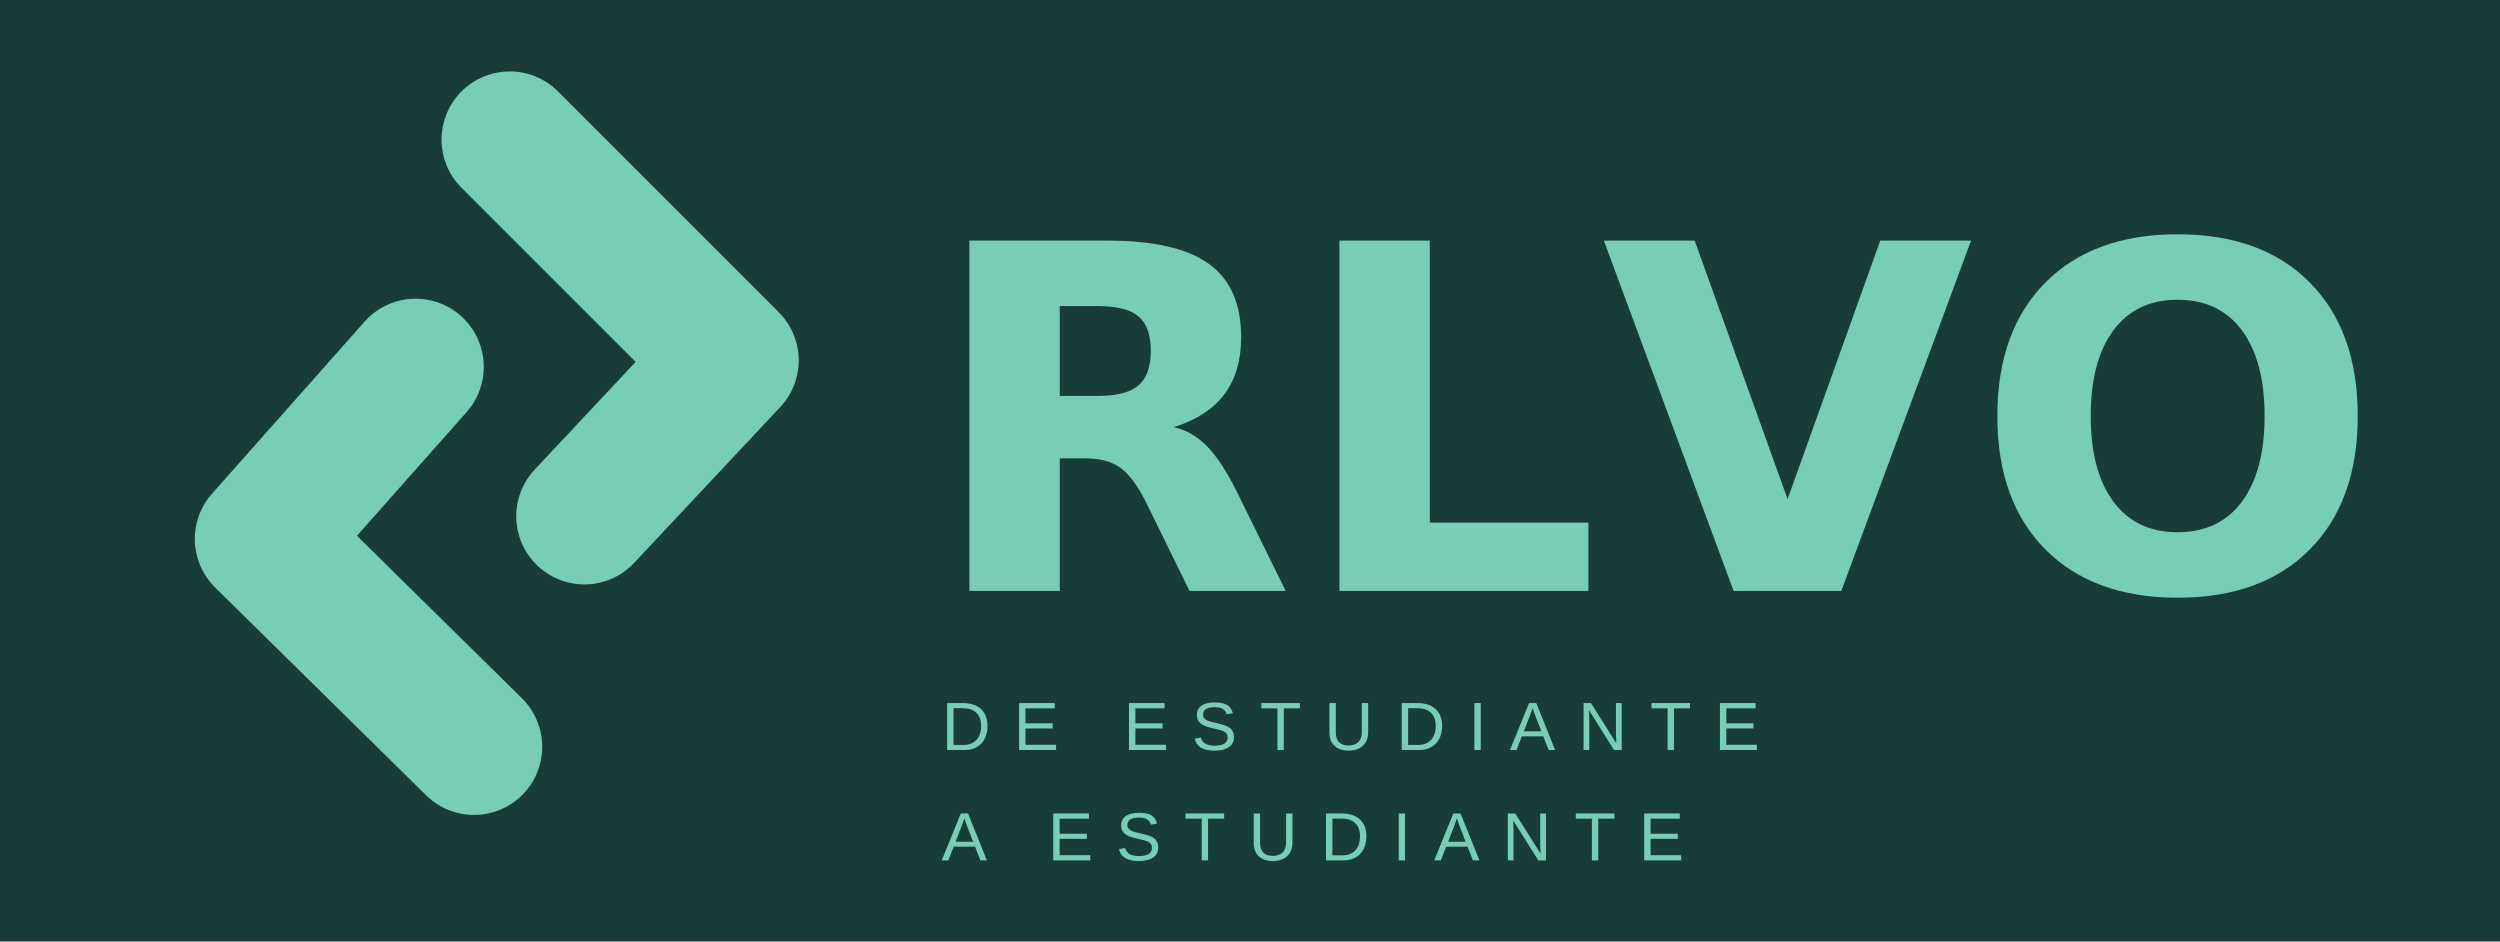
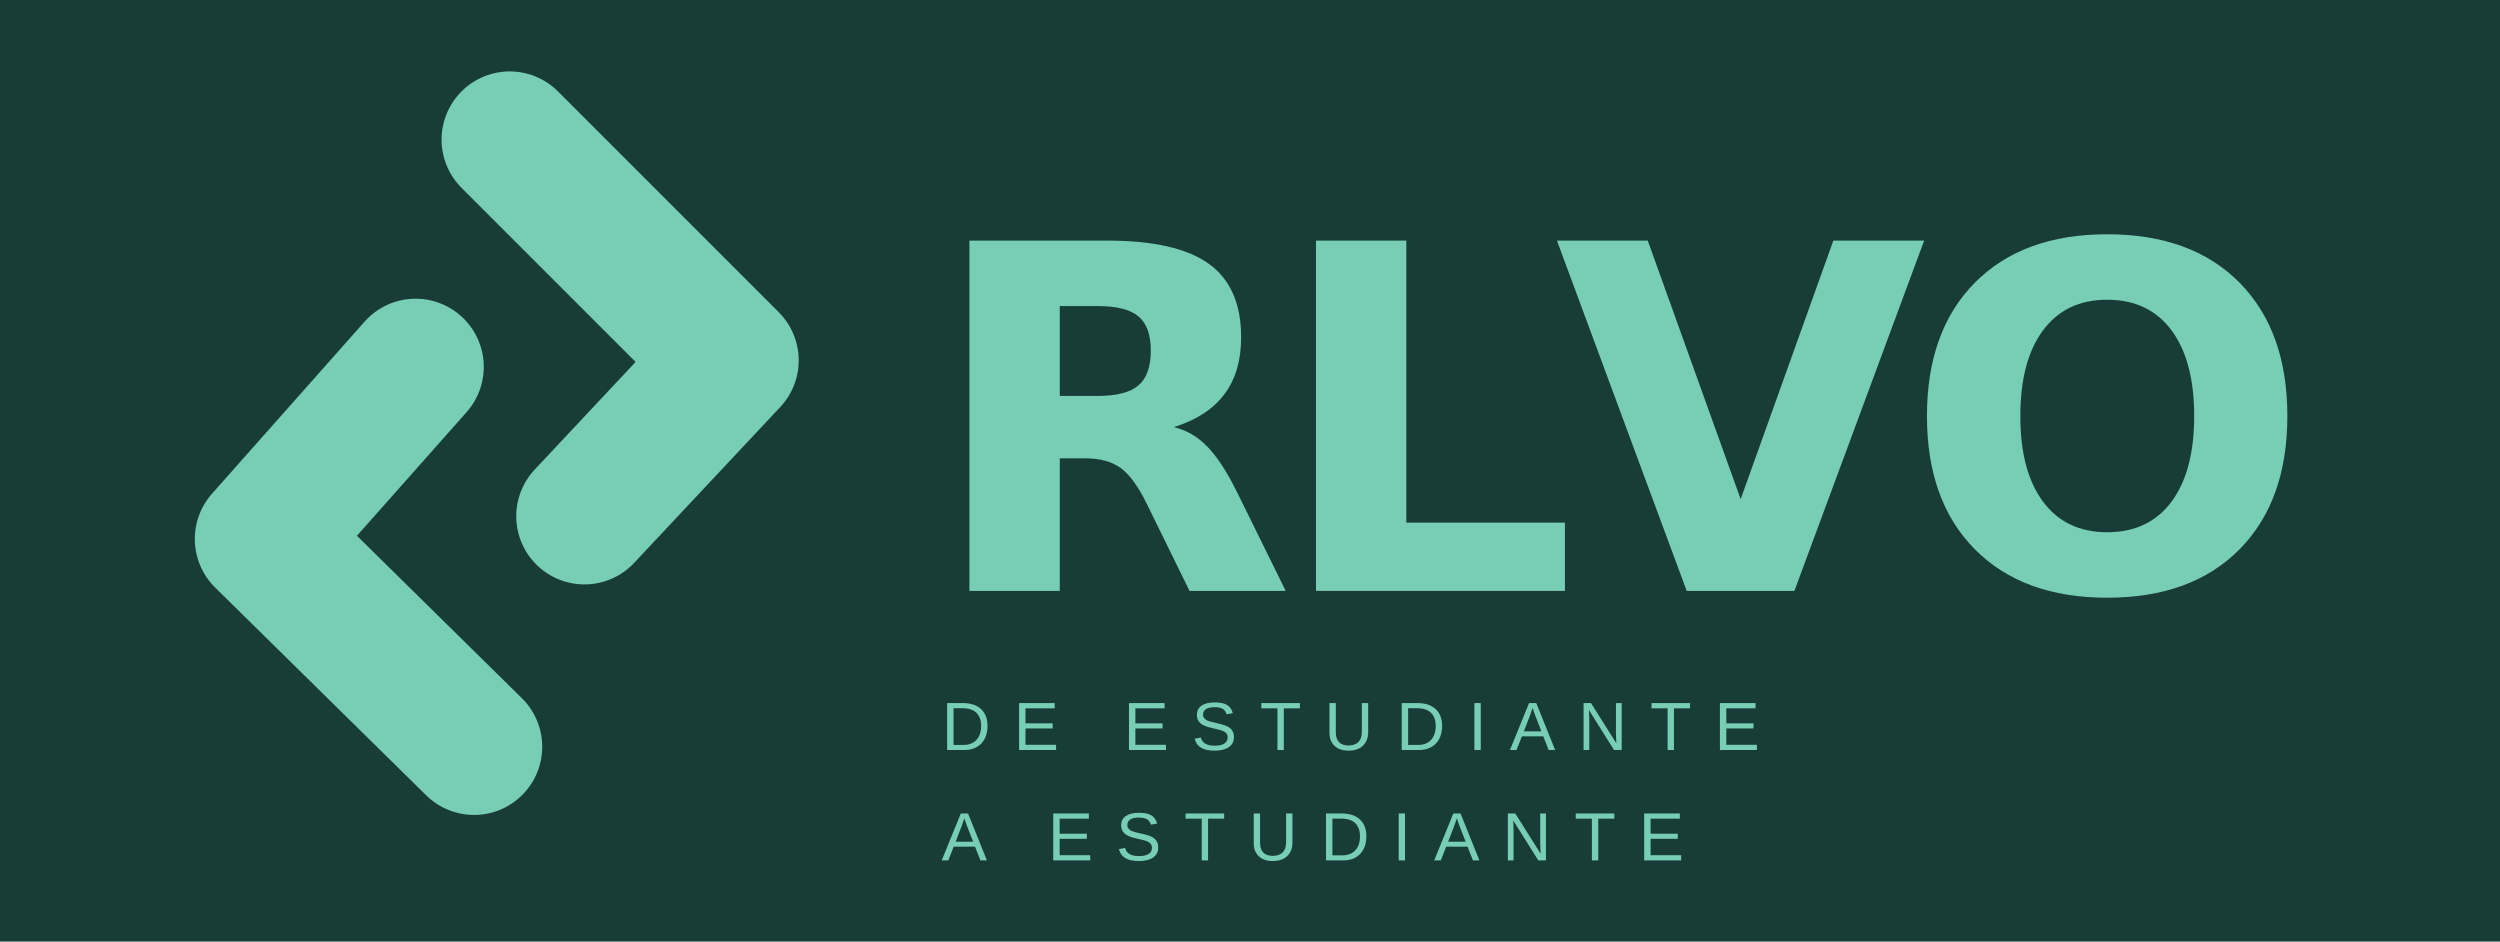
<svg xmlns="http://www.w3.org/2000/svg" width="770" height="290" viewBox="0 0 770 290">
  <rect width="770" height="290" fill="#183D39" />
  <g transform="translate(20 0)">
    <g fill="none" stroke="#78CDB5" stroke-width="42" stroke-linecap="round" stroke-linejoin="round">
      <path d="M 137 43 L 205 111 L 160 159" />
      <path d="M 108 113 L 61 166 L 126 230" />
    </g>
  </g>
  <g fill="#78CDB5">
    <path d="M735 831Q856 831 908.5 876.0Q961 921 961 1024Q961 1126 908.5 1170.0Q856 1214 735 1214H573V831ZM573 565V0H188V1493H776Q1071 1493 1208.5 1394.0Q1346 1295 1346 1081Q1346 933 1274.5 838.0Q1203 743 1059 698Q1138 680 1200.5 616.5Q1263 553 1327 424L1536 0H1126L944 371Q889 483 832.5 524.0Q776 565 682 565Z" transform="translate(285.000 182.000) scale(0.072266 -0.072266)" />
-     <path d="M188 1493H573V291H1249V0H188Z" transform="translate(398.963 182.000) scale(0.072266 -0.072266)" />
-     <path d="M10 1493H397L793 391L1188 1493H1575L1022 0H563Z" transform="translate(493.270 182.000) scale(0.072266 -0.072266)" />
-     <path d="M870 1241Q694 1241 597.0 1111.0Q500 981 500 745Q500 510 597.0 380.0Q694 250 870 250Q1047 250 1144.0 380.0Q1241 510 1241 745Q1241 981 1144.0 1111.0Q1047 1241 870 1241ZM870 1520Q1230 1520 1434.0 1314.0Q1638 1108 1638 745Q1638 383 1434.0 177.0Q1230 -29 870 -29Q511 -29 306.5 177.0Q102 383 102 745Q102 1108 306.5 1314.0Q511 1520 870 1520Z" transform="translate(607.811 182.000) scale(0.072266 -0.072266)" />
+     <path d="M188 1493H573V291H1249V0H188Z" transform="translate(391.736 182.000) scale(0.072266 -0.072266)" />
+     <path d="M10 1493H397L793 391L1188 1493H1575L1022 0H563Z" transform="translate(478.817 182.000) scale(0.072266 -0.072266)" />
+     <path d="M870 1241Q694 1241 597.0 1111.0Q500 981 500 745Q500 510 597.0 380.0Q694 250 870 250Q1047 250 1144.0 380.0Q1241 510 1241 745Q1241 981 1144.0 1111.0Q1047 1241 870 1241ZM870 1520Q1230 1520 1434.0 1314.0Q1638 1108 1638 745Q1638 383 1434.0 177.0Q1230 -29 870 -29Q511 -29 306.5 177.0Q102 383 102 745Q102 1108 306.5 1314.0Q511 1520 870 1520Z" transform="translate(586.131 182.000) scale(0.072266 -0.072266)" />
  </g>
  <text x="290" y="231" fill="#78CDB5" font-family="Arial,sans-serif" font-size="21" letter-spacing="7">DE ESTUDIANTE</text>
  <text x="290" y="265" fill="#78CDB5" font-family="Arial,sans-serif" font-size="21" letter-spacing="7">A ESTUDIANTE</text>
</svg>
